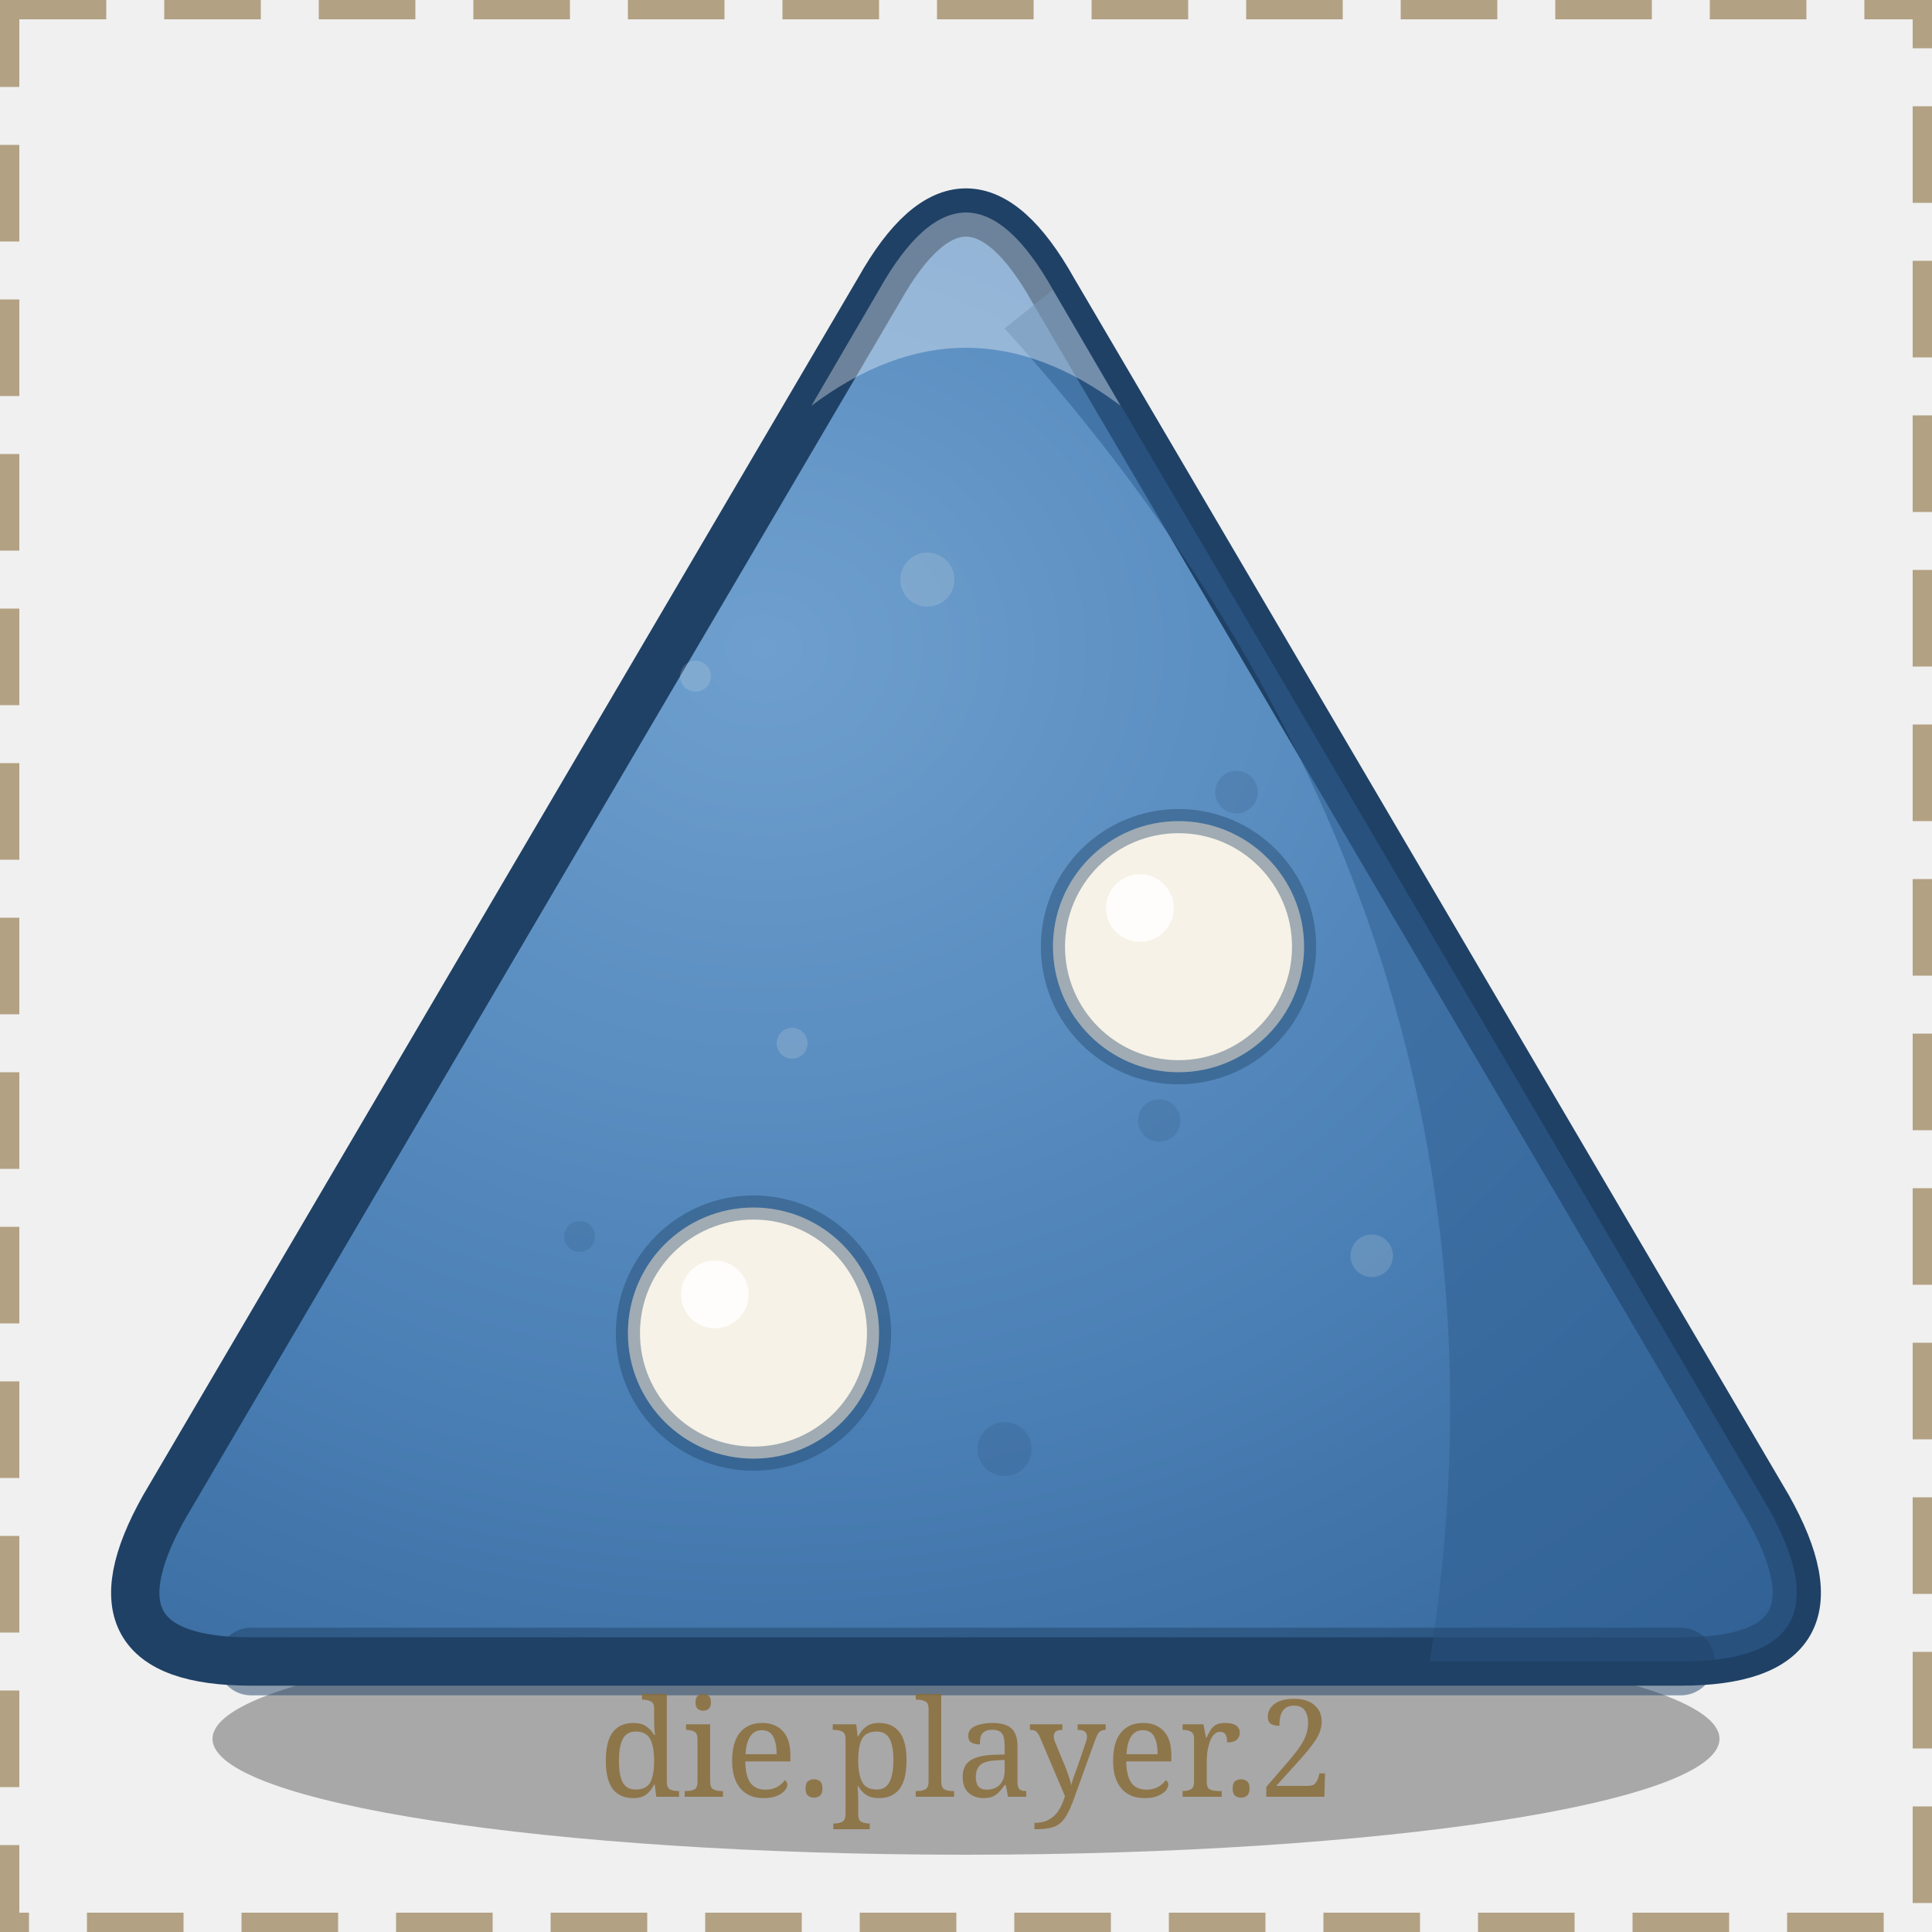
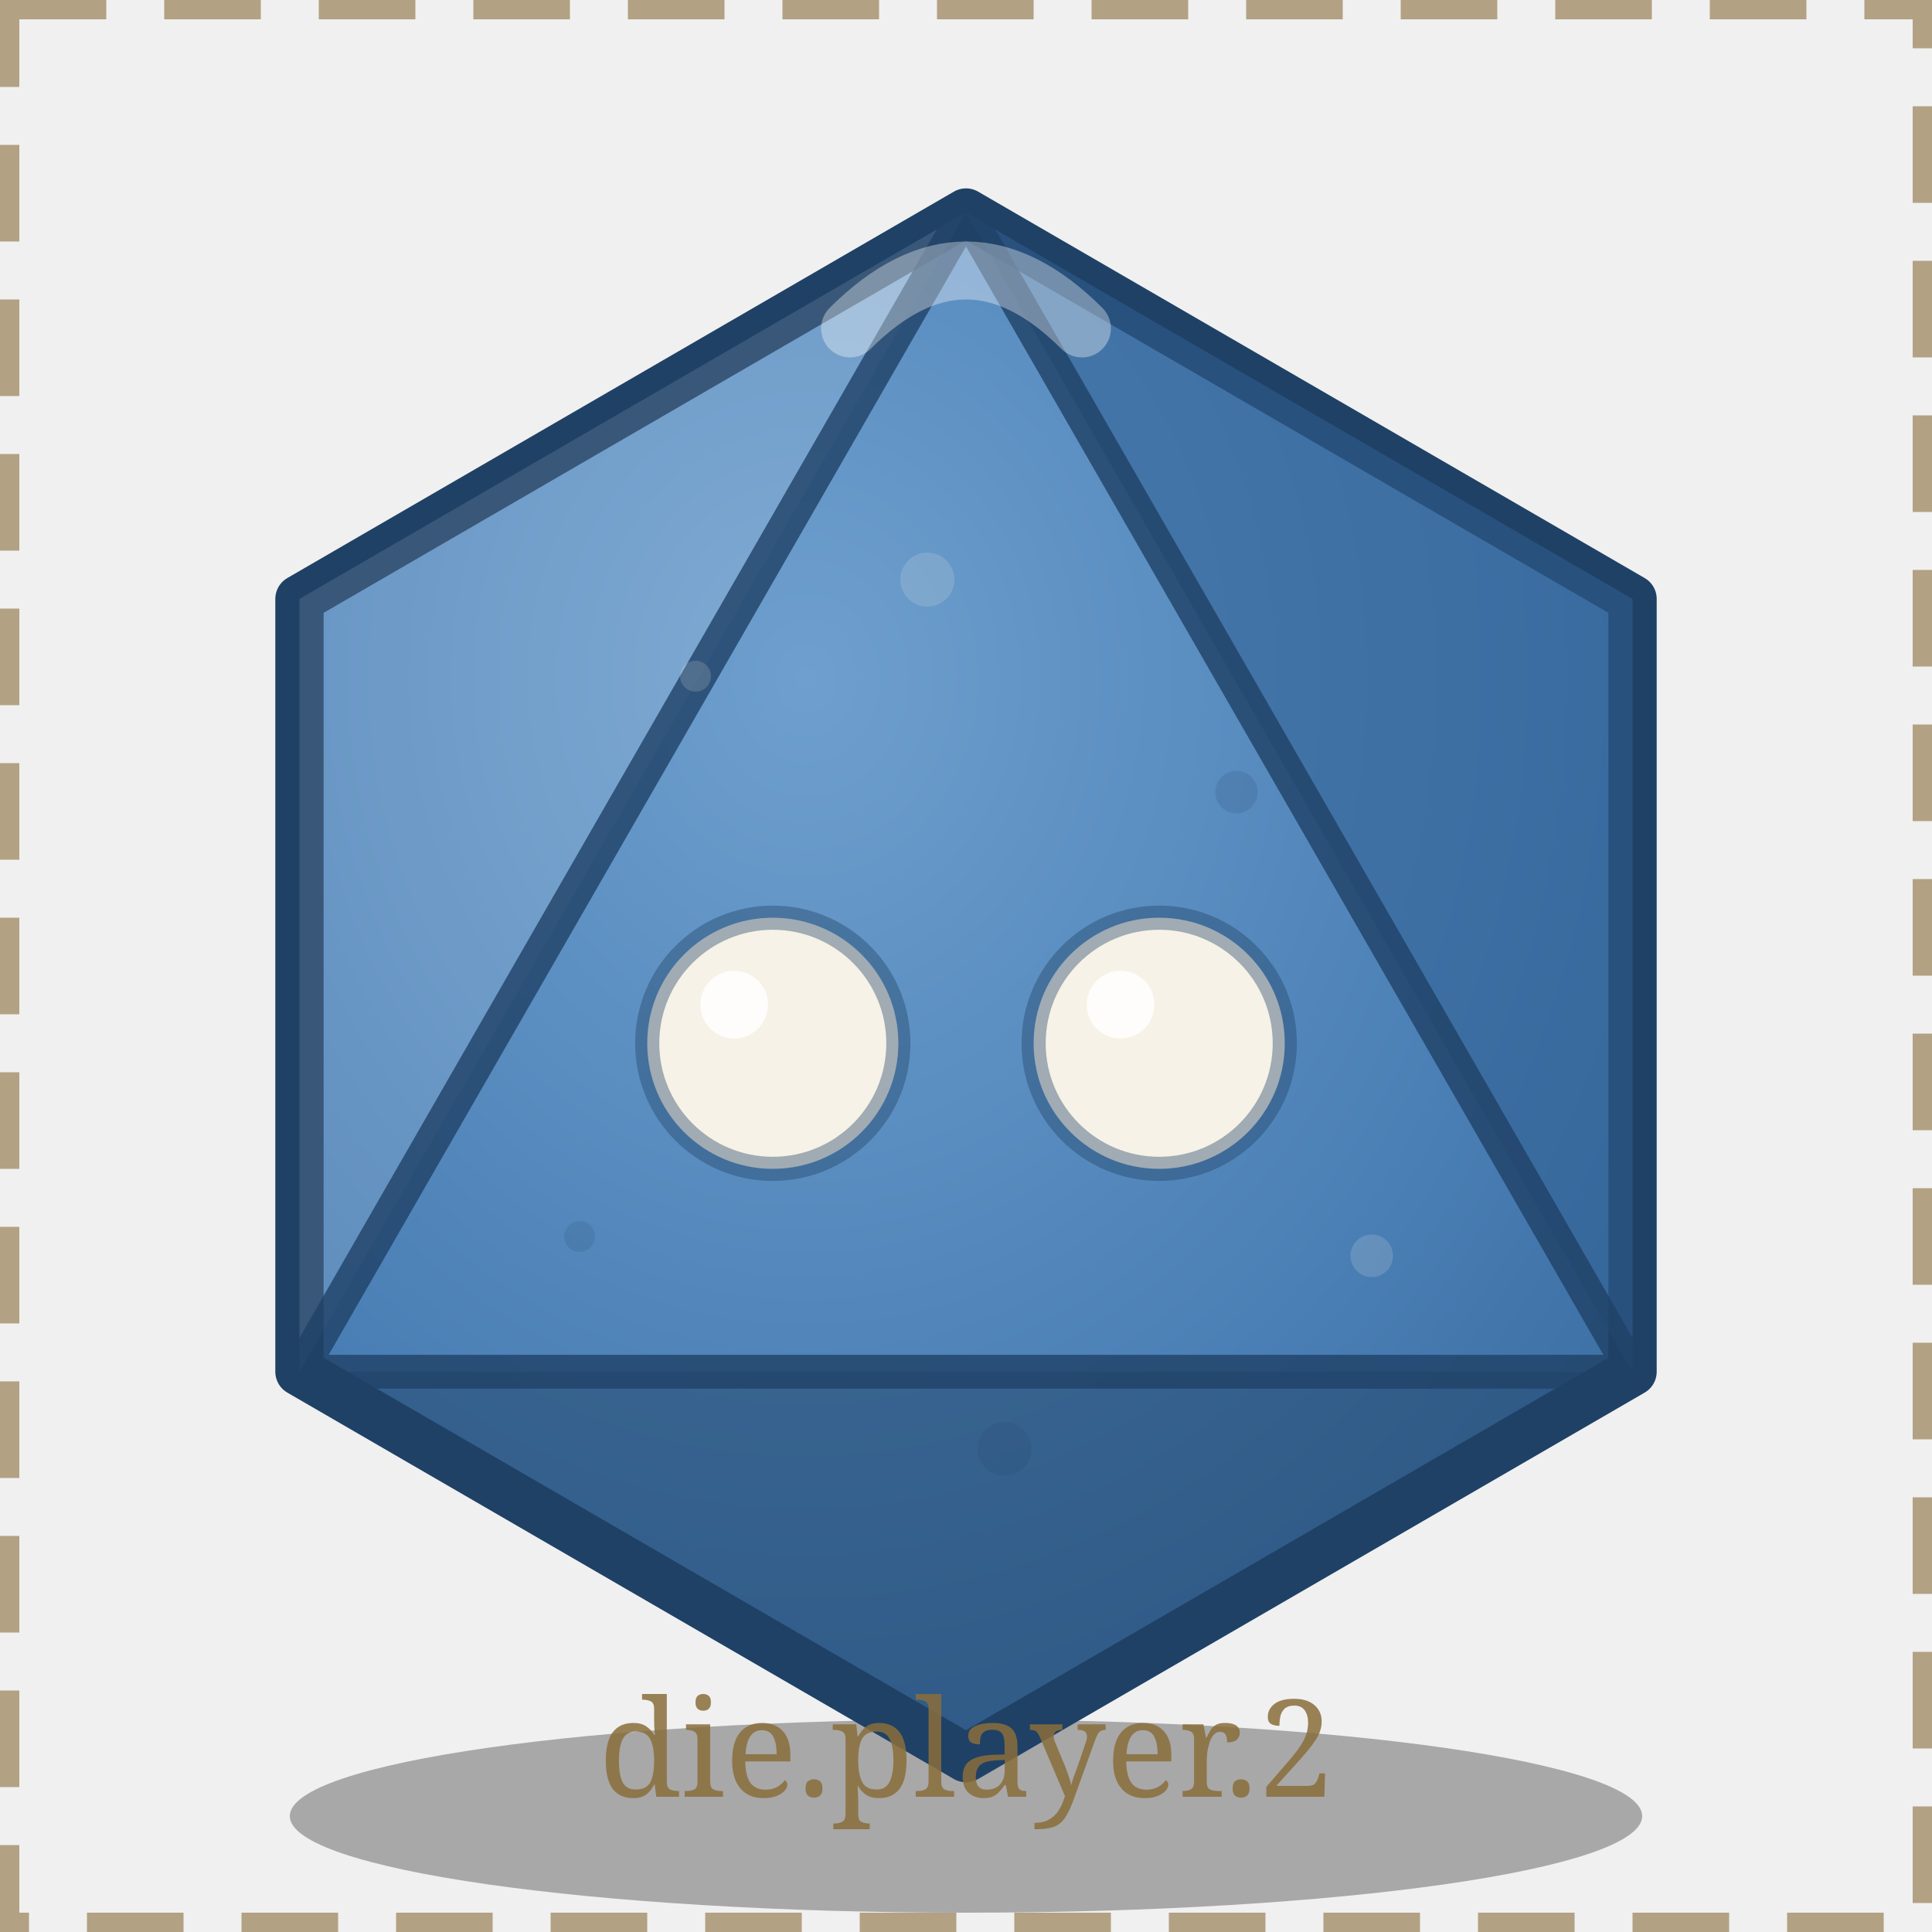
<svg xmlns="http://www.w3.org/2000/svg" viewBox="0 0 200 200">
  <defs>
    <radialGradient id="body" cx="0.38" cy="0.3" r="1">
      <stop offset="0%" stop-color="#6e9fce" />
      <stop offset="55%" stop-color="#4a7fb5" />
      <stop offset="100%" stop-color="#2f5f92" />
    </radialGradient>
  </defs>
-   <ellipse cx="100" cy="180" rx="78" ry="12" fill="#000000" opacity="0.3" />
-   <path d="M 91 30 Q 100 14 109 30 L 183 156 Q 192 172 174 172 L 26 172 Q 8 172 17 156 Z" fill="url(#body)" stroke="#1f4166" stroke-width="5" stroke-linejoin="round" />
-   <path d="M 109 30 L 183 156 Q 192 172 174 172 L 148 172 Q 160 96 104 34 Z" fill="#2f5f92" opacity="0.55" />
-   <path d="M 91 30 Q 100 14 109 30 L 116 42 Q 100 30 84 42 Z" fill="#ffffff" opacity="0.35" />
-   <path d="M 26 172 L 174 172" stroke="#1f4166" stroke-width="7" opacity="0.5" stroke-linecap="round" />
+   <ellipse cx="100" cy="188" rx="70" ry="10" fill="#000000" opacity="0.3" />
+   <path d="M 100 22 L 169 62 L 169 142 L 100 182 L 31 142 L 31 62 Z" fill="url(#body)" stroke="#1f4166" stroke-width="5" stroke-linejoin="round" />
+   <path d="M 100 22 L 31 62 L 31 142 Z" fill="#ffffff" opacity="0.12" />
+   <path d="M 100 22 L 169 62 L 169 142 Z" fill="#2f5f92" opacity="0.55" />
+   <path d="M 31 142 L 100 182 L 169 142 Z" fill="#1f4166" opacity="0.5" />
+   <path d="M 100 22 L 169 142 L 31 142 Z" fill="none" stroke="#1f4166" stroke-width="3.5" opacity="0.8" stroke-linejoin="round" />
+   <path d="M 88 34 Q 100 22 112 34" stroke="#ffffff" stroke-width="6" opacity="0.35" fill="none" stroke-linecap="round" />
  <circle cx="72" cy="70" r="1.6" fill="#f6f2e7" opacity="0.16" />
  <circle cx="128" cy="82" r="2.2" fill="#1f4166" opacity="0.16" />
  <circle cx="96" cy="60" r="2.8" fill="#f6f2e7" opacity="0.16" />
  <circle cx="60" cy="128" r="1.6" fill="#1f4166" opacity="0.16" />
  <circle cx="142" cy="130" r="2.2" fill="#f6f2e7" opacity="0.16" />
  <circle cx="104" cy="150" r="2.8" fill="#1f4166" opacity="0.16" />
  <circle cx="82" cy="108" r="1.6" fill="#f6f2e7" opacity="0.16" />
  <circle cx="120" cy="116" r="2.2" fill="#1f4166" opacity="0.16" />
-   <circle cx="78" cy="138" r="13" fill="#f6f2e7" />
-   <circle cx="78" cy="138" r="13" fill="none" stroke="#1f4166" stroke-opacity="0.4" stroke-width="2.5" />
-   <circle cx="74" cy="134" r="3.5" fill="#ffffff" opacity="0.85" />
-   <circle cx="122" cy="98" r="13" fill="#f6f2e7" />
-   <circle cx="122" cy="98" r="13" fill="none" stroke="#1f4166" stroke-opacity="0.4" stroke-width="2.5" />
-   <circle cx="118" cy="94" r="3.5" fill="#ffffff" opacity="0.85" />
+   <circle cx="80" cy="108" r="13" fill="#f6f2e7" />
+   <circle cx="80" cy="108" r="13" fill="none" stroke="#1f4166" stroke-opacity="0.4" stroke-width="2.5" />
+   <circle cx="76" cy="104" r="3.5" fill="#ffffff" opacity="0.85" />
+   <circle cx="120" cy="108" r="13" fill="#f6f2e7" />
+   <circle cx="120" cy="108" r="13" fill="none" stroke="#1f4166" stroke-opacity="0.4" stroke-width="2.5" />
+   <circle cx="116" cy="104" r="3.5" fill="#ffffff" opacity="0.85" />
  <rect x="1" y="1" width="198" height="198" fill="none" stroke="#8a6d3b" stroke-width="2" stroke-dasharray="10 6" opacity="0.6" />
  <text x="100" y="186" text-anchor="middle" font-family="Georgia, serif" font-size="14" fill="#8a6d3b" opacity="0.85">die.player.2</text>
</svg>
